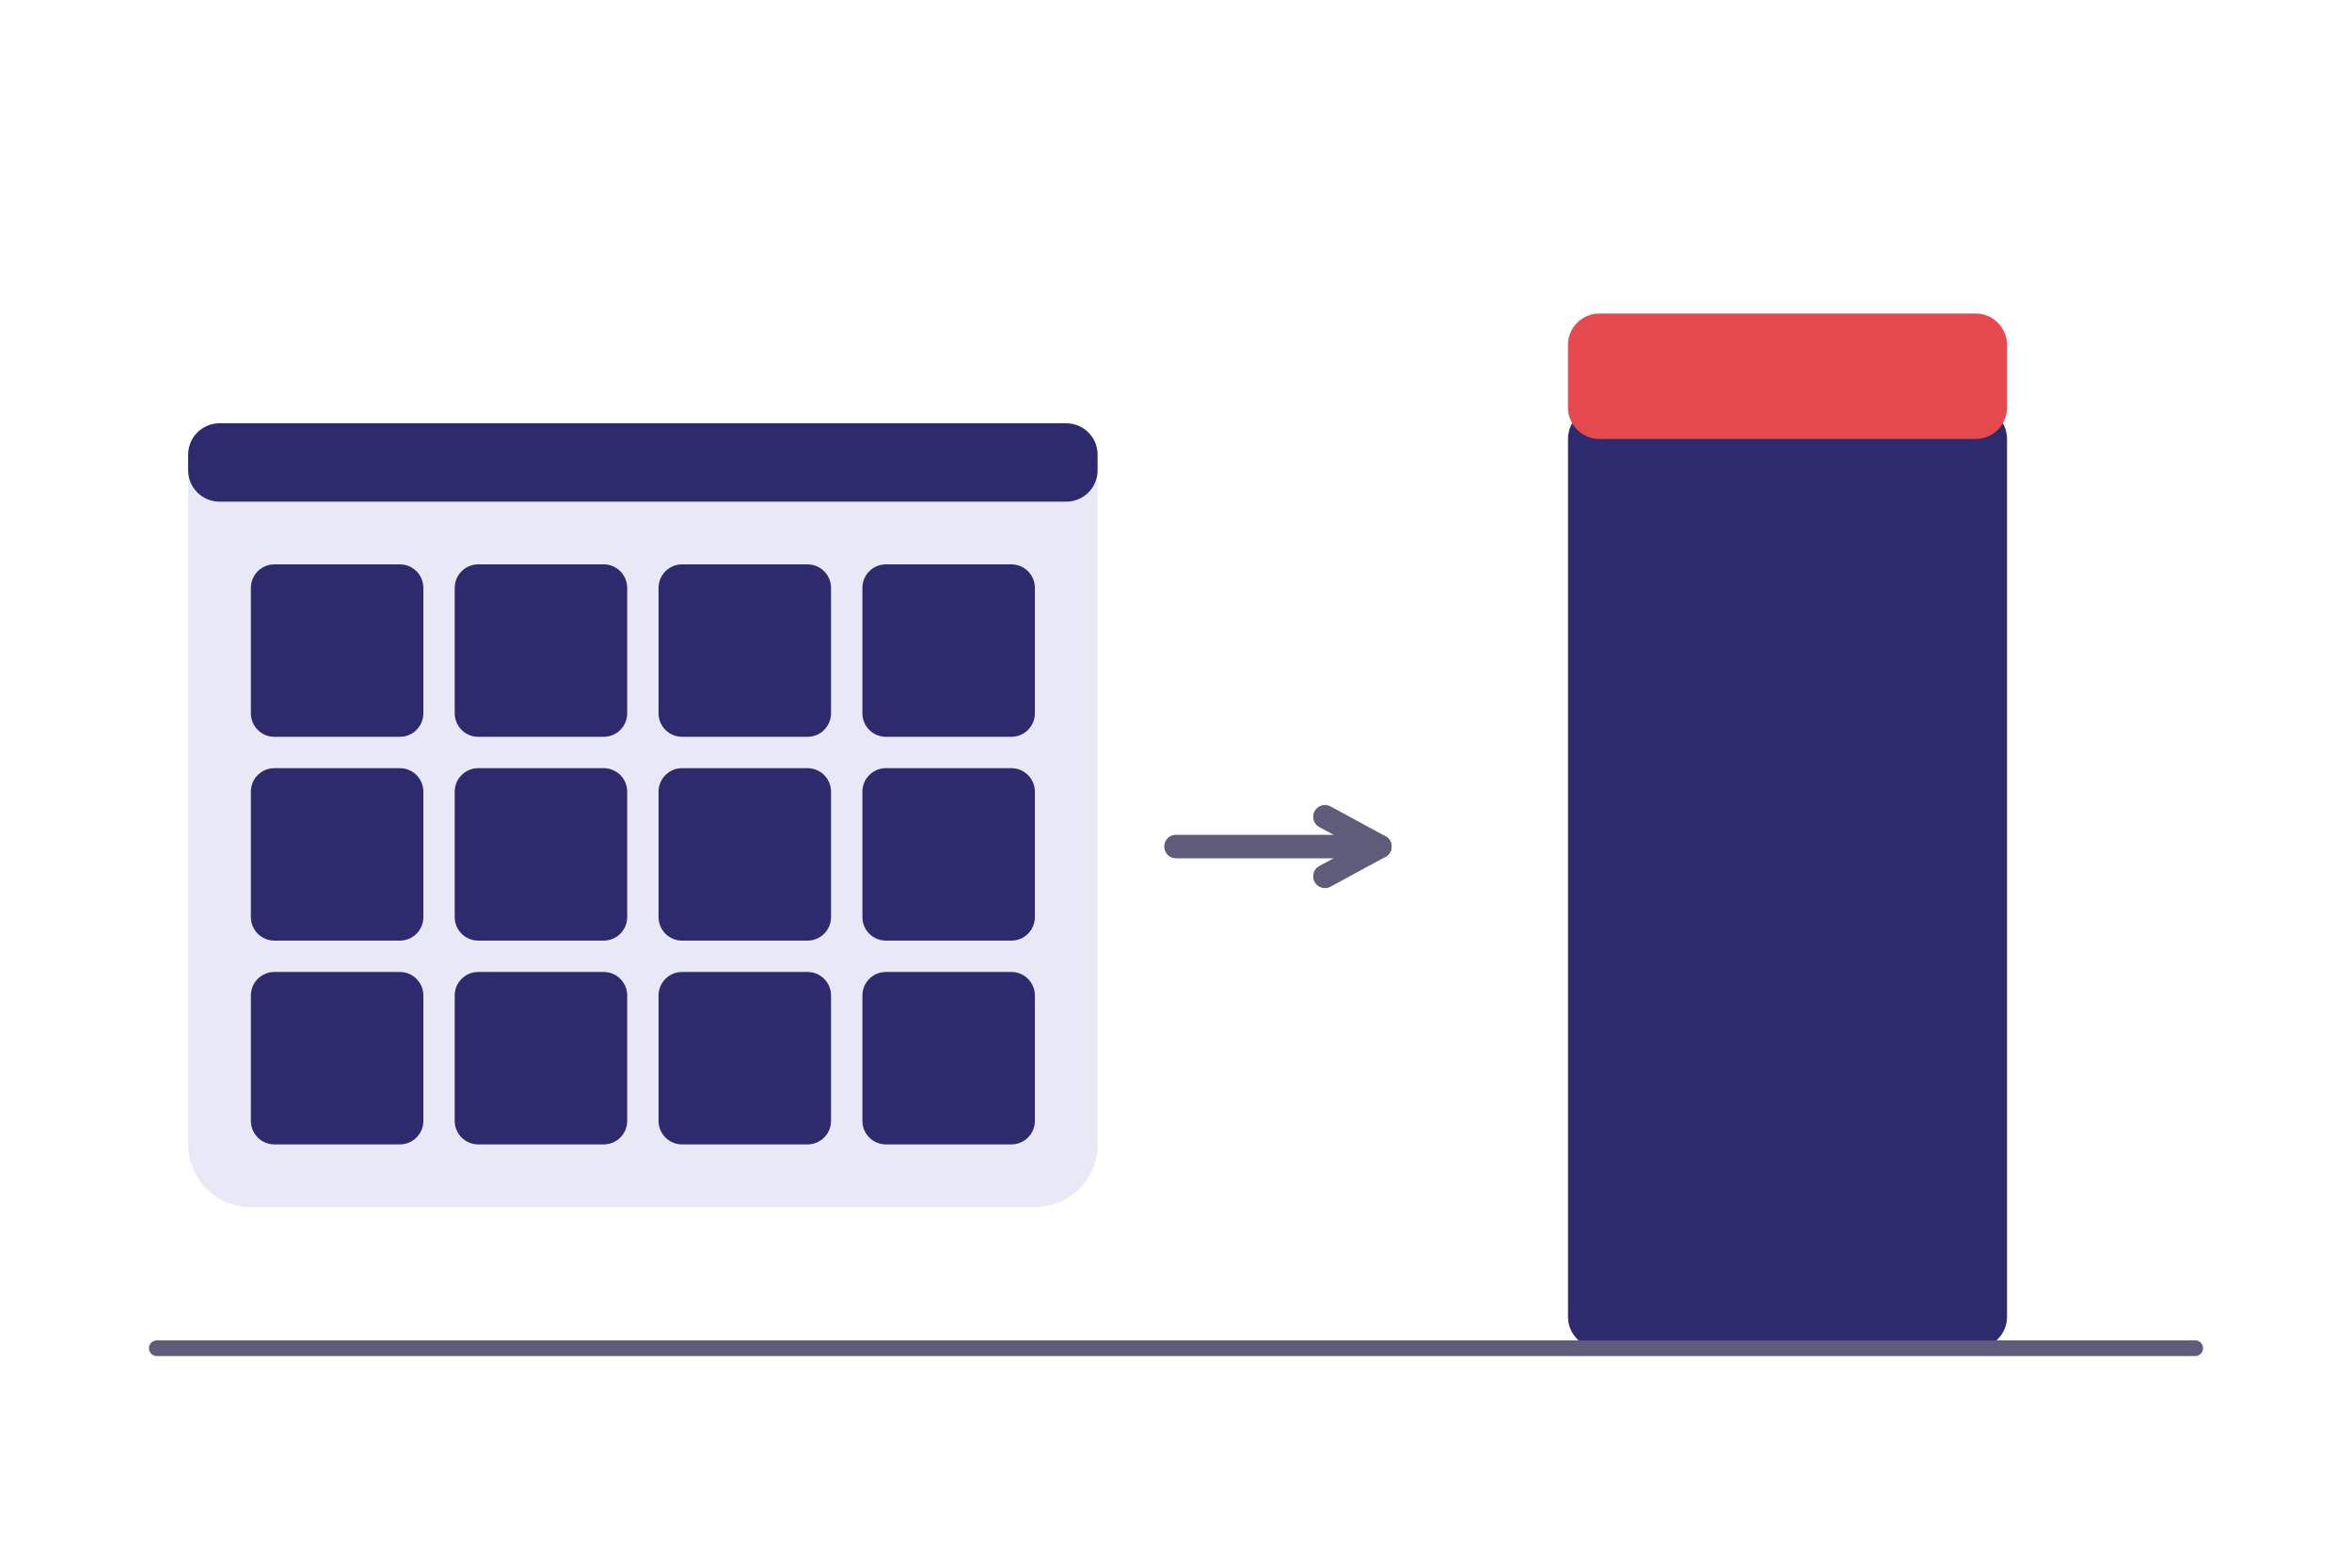
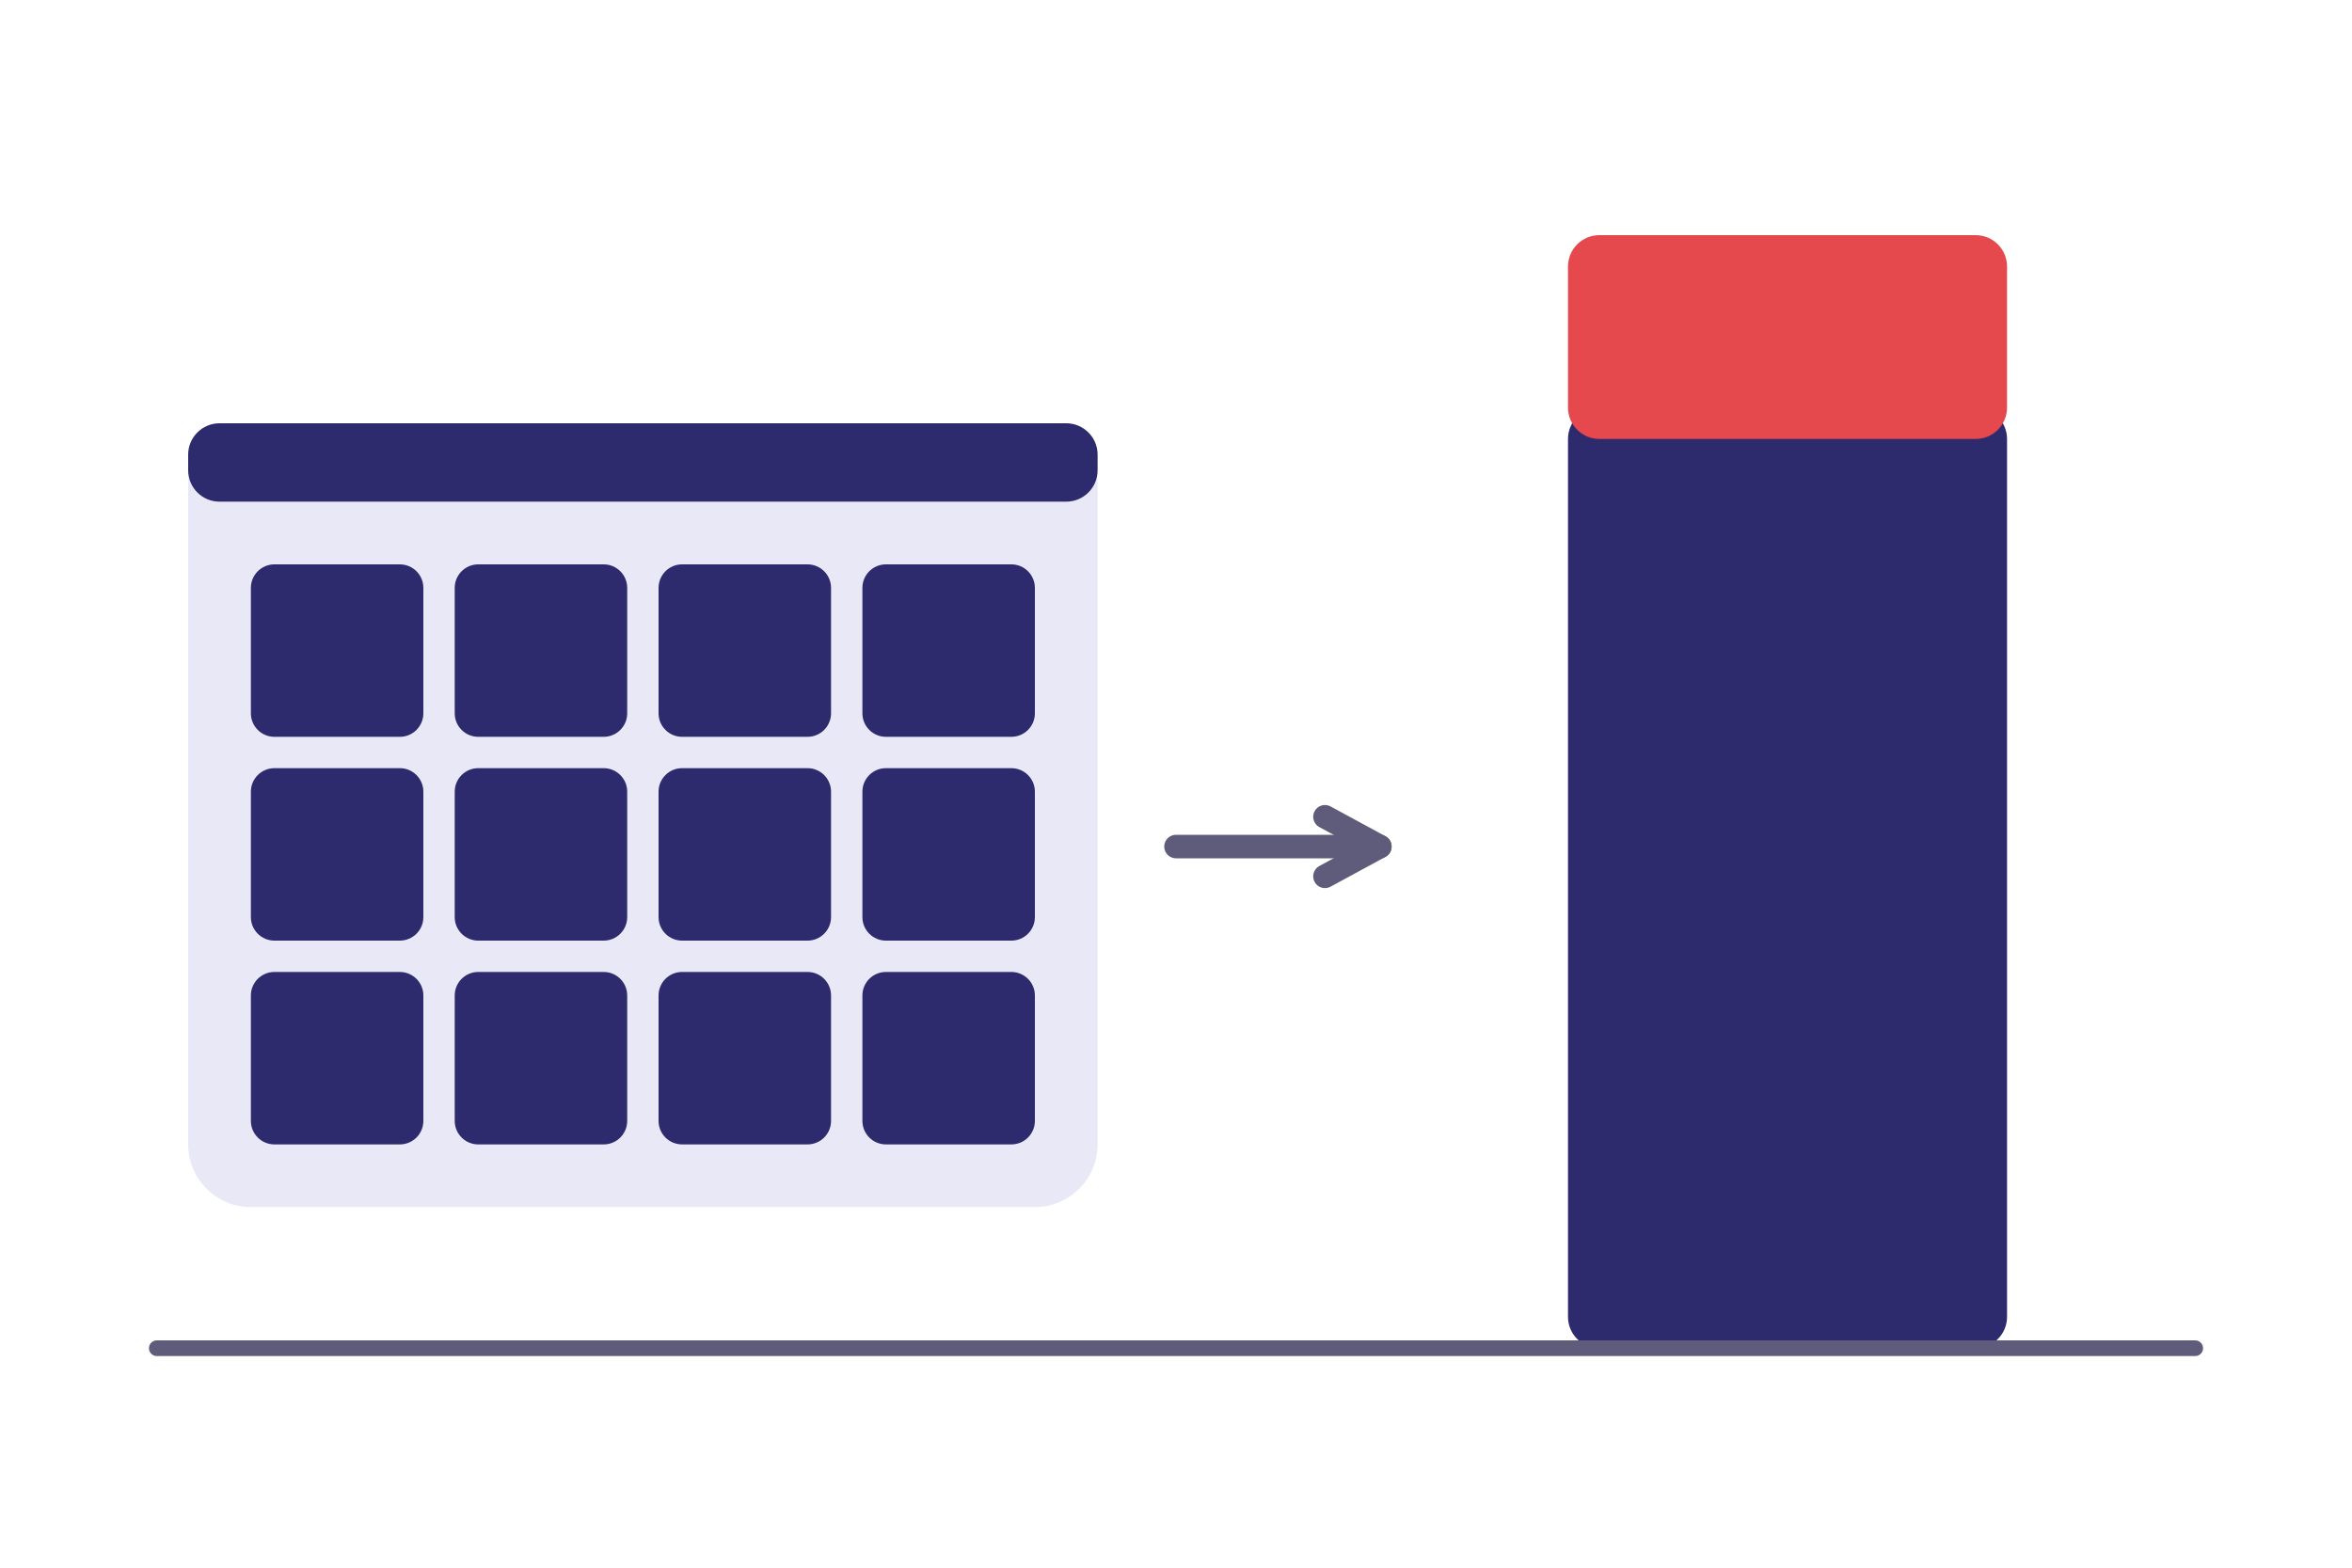
<svg xmlns="http://www.w3.org/2000/svg" viewBox="0 0 300 200" role="img">
  <rect x="24" y="54" width="116" height="100" rx="8" fill="#E9E8F7" />
  <rect x="24" y="54" width="116" height="10" rx="4" fill="#2D2A6E" />
  <rect x="32" y="72" width="22" height="22" rx="3" fill="#2D2A6E" />
  <rect x="58" y="72" width="22" height="22" rx="3" fill="#2D2A6E" />
  <rect x="84" y="72" width="22" height="22" rx="3" fill="#2D2A6E" />
  <rect x="110" y="72" width="22" height="22" rx="3" fill="#2D2A6E" />
  <rect x="32" y="98" width="22" height="22" rx="3" fill="#2D2A6E" />
  <rect x="58" y="98" width="22" height="22" rx="3" fill="#2D2A6E" />
  <rect x="84" y="98" width="22" height="22" rx="3" fill="#2D2A6E" />
  <rect x="110" y="98" width="22" height="22" rx="3" fill="#2D2A6E" />
  <rect x="32" y="124" width="22" height="22" rx="3" fill="#2D2A6E" />
  <rect x="58" y="124" width="22" height="22" rx="3" fill="#2D2A6E" />
  <rect x="84" y="124" width="22" height="22" rx="3" fill="#2D2A6E" />
  <rect x="110" y="124" width="22" height="22" rx="3" fill="#2D2A6E" />
  <line x1="150" y1="108" x2="176" y2="108" stroke="#5E5C7A" stroke-width="3" stroke-linecap="round" />
  <path d="M169 111.8L176 108L169 104.2" fill="none" stroke="#5E5C7A" stroke-width="3" stroke-linecap="round" stroke-linejoin="round" />
  <rect x="200" y="52" width="56" height="120" rx="4" fill="#2D2A6E" />
-   <rect x="200" y="40" width="56" height="16" rx="4" fill="#E5484D" />
+   <rect x="200" y="30" width="56" height="26" rx="4" fill="#E5484D" />
  <line x1="20" y1="172" x2="280" y2="172" stroke="#5E5C7A" stroke-width="2" stroke-linecap="round" />
</svg>
